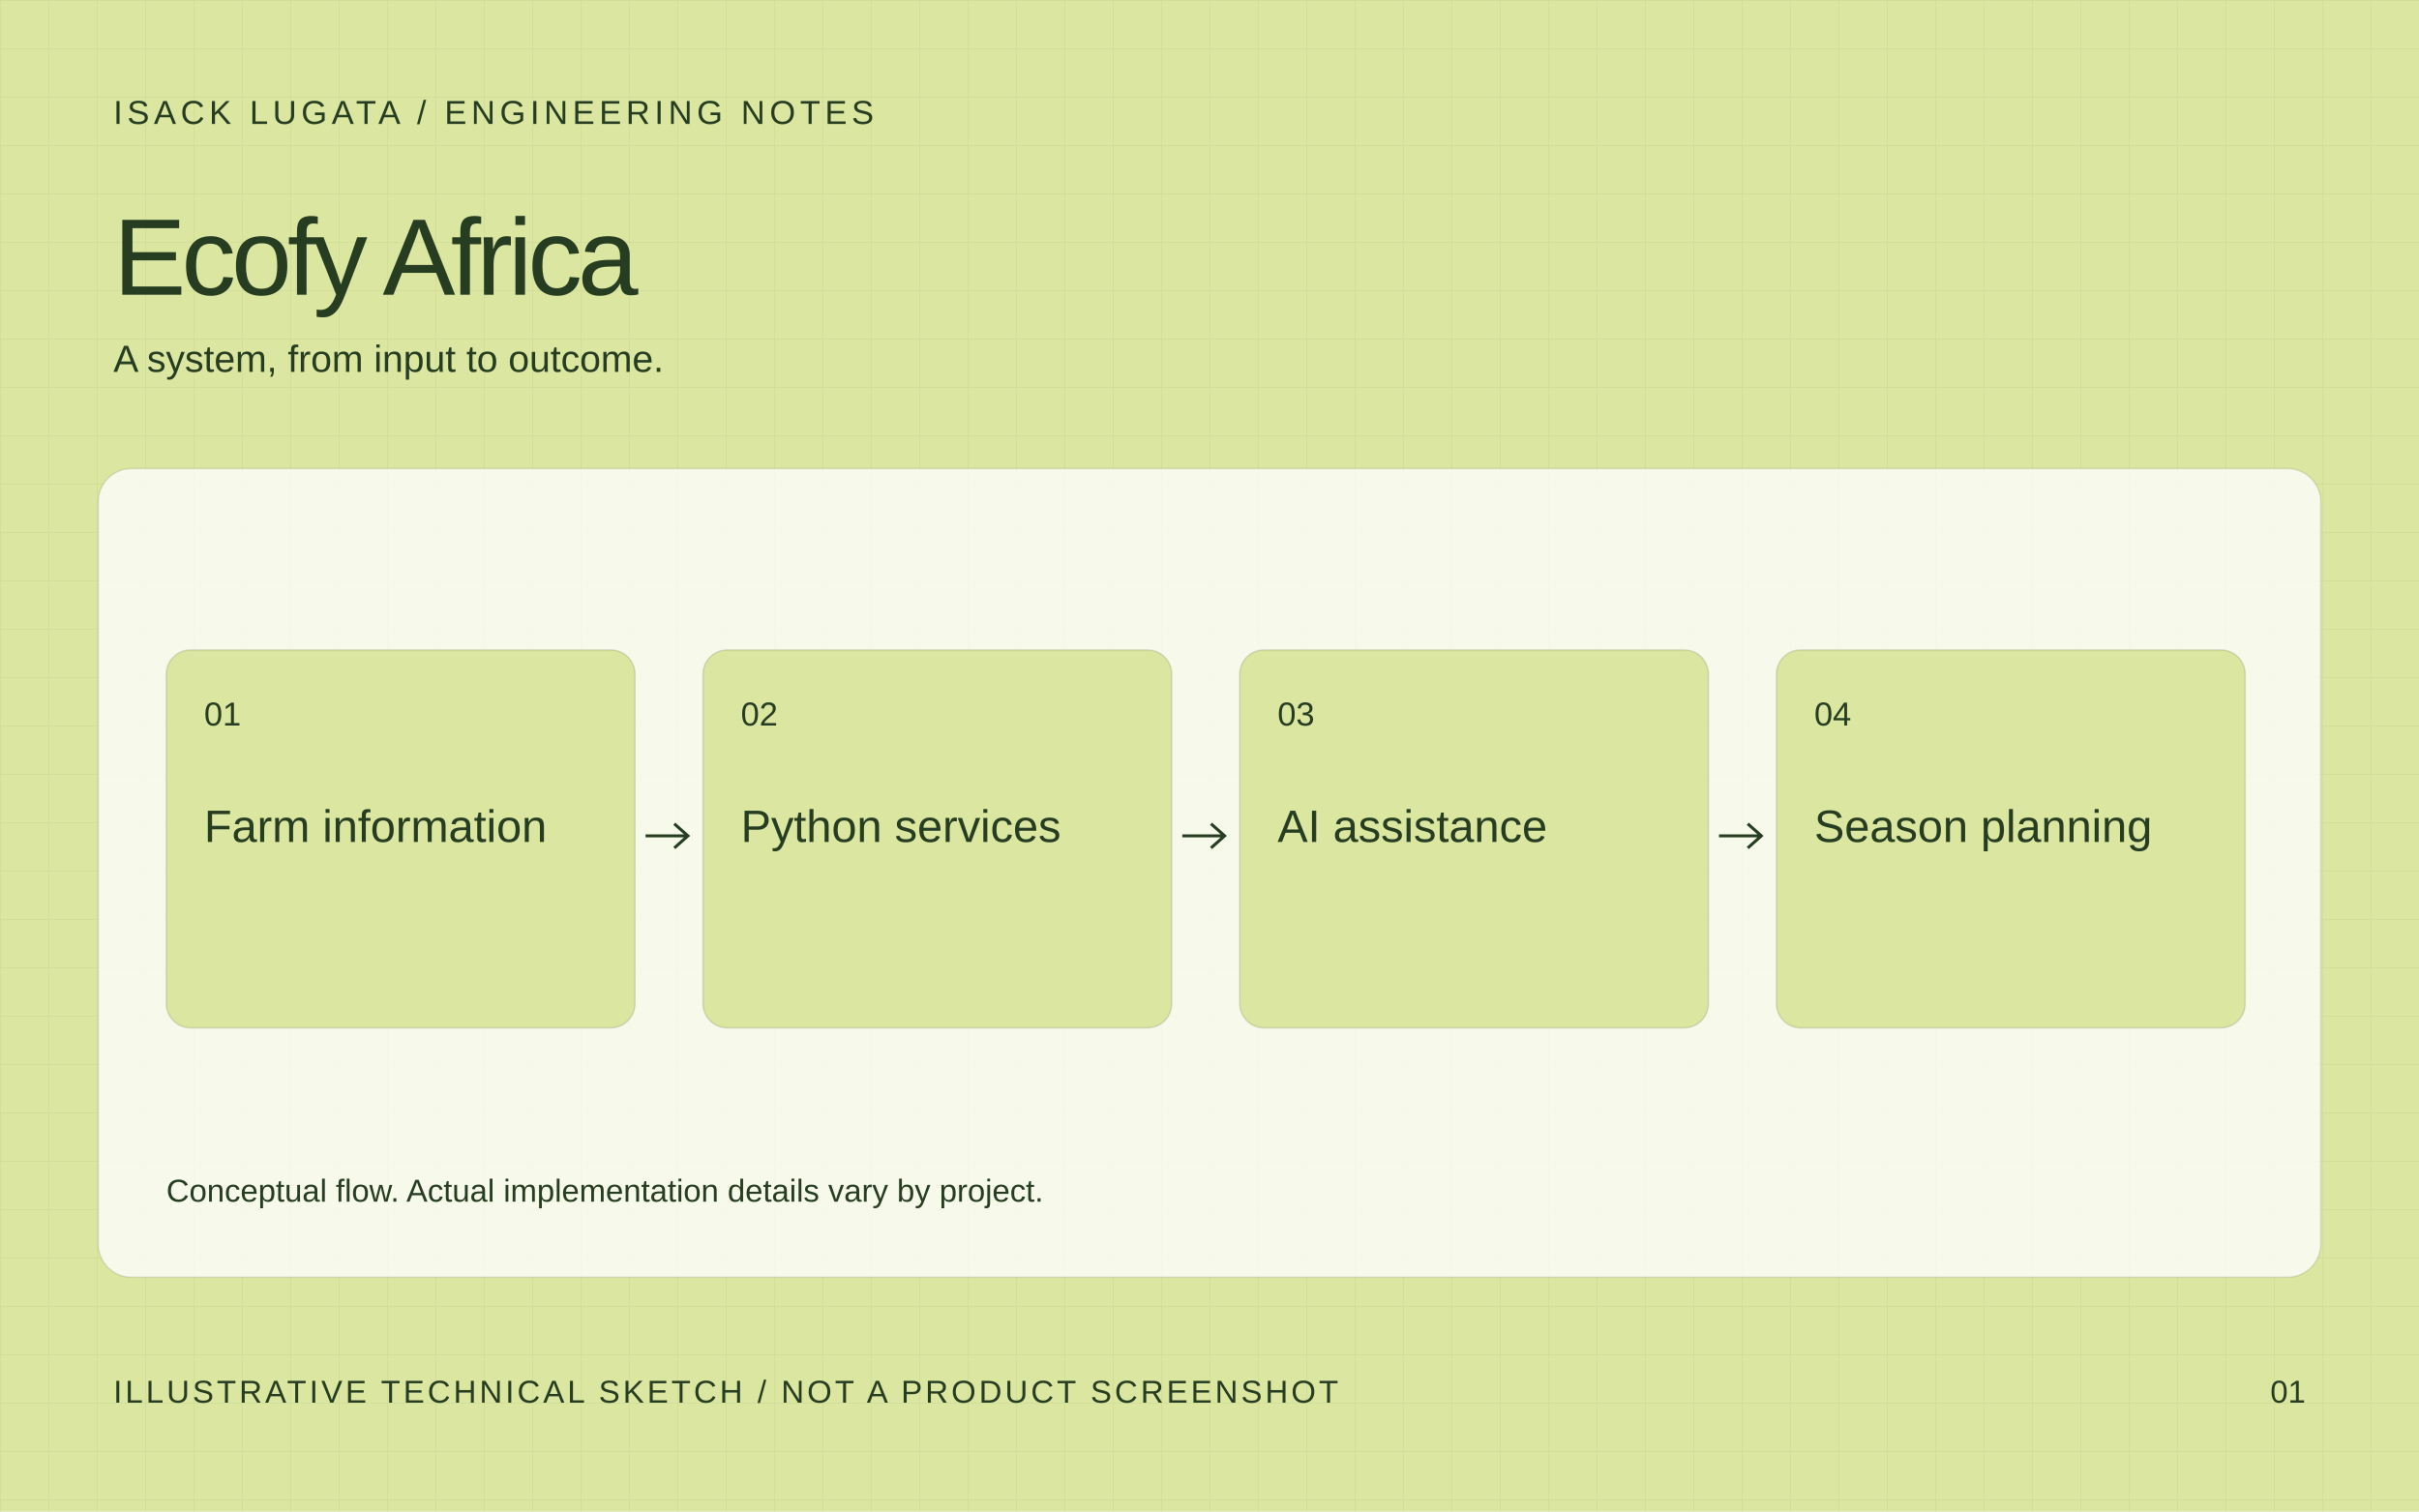
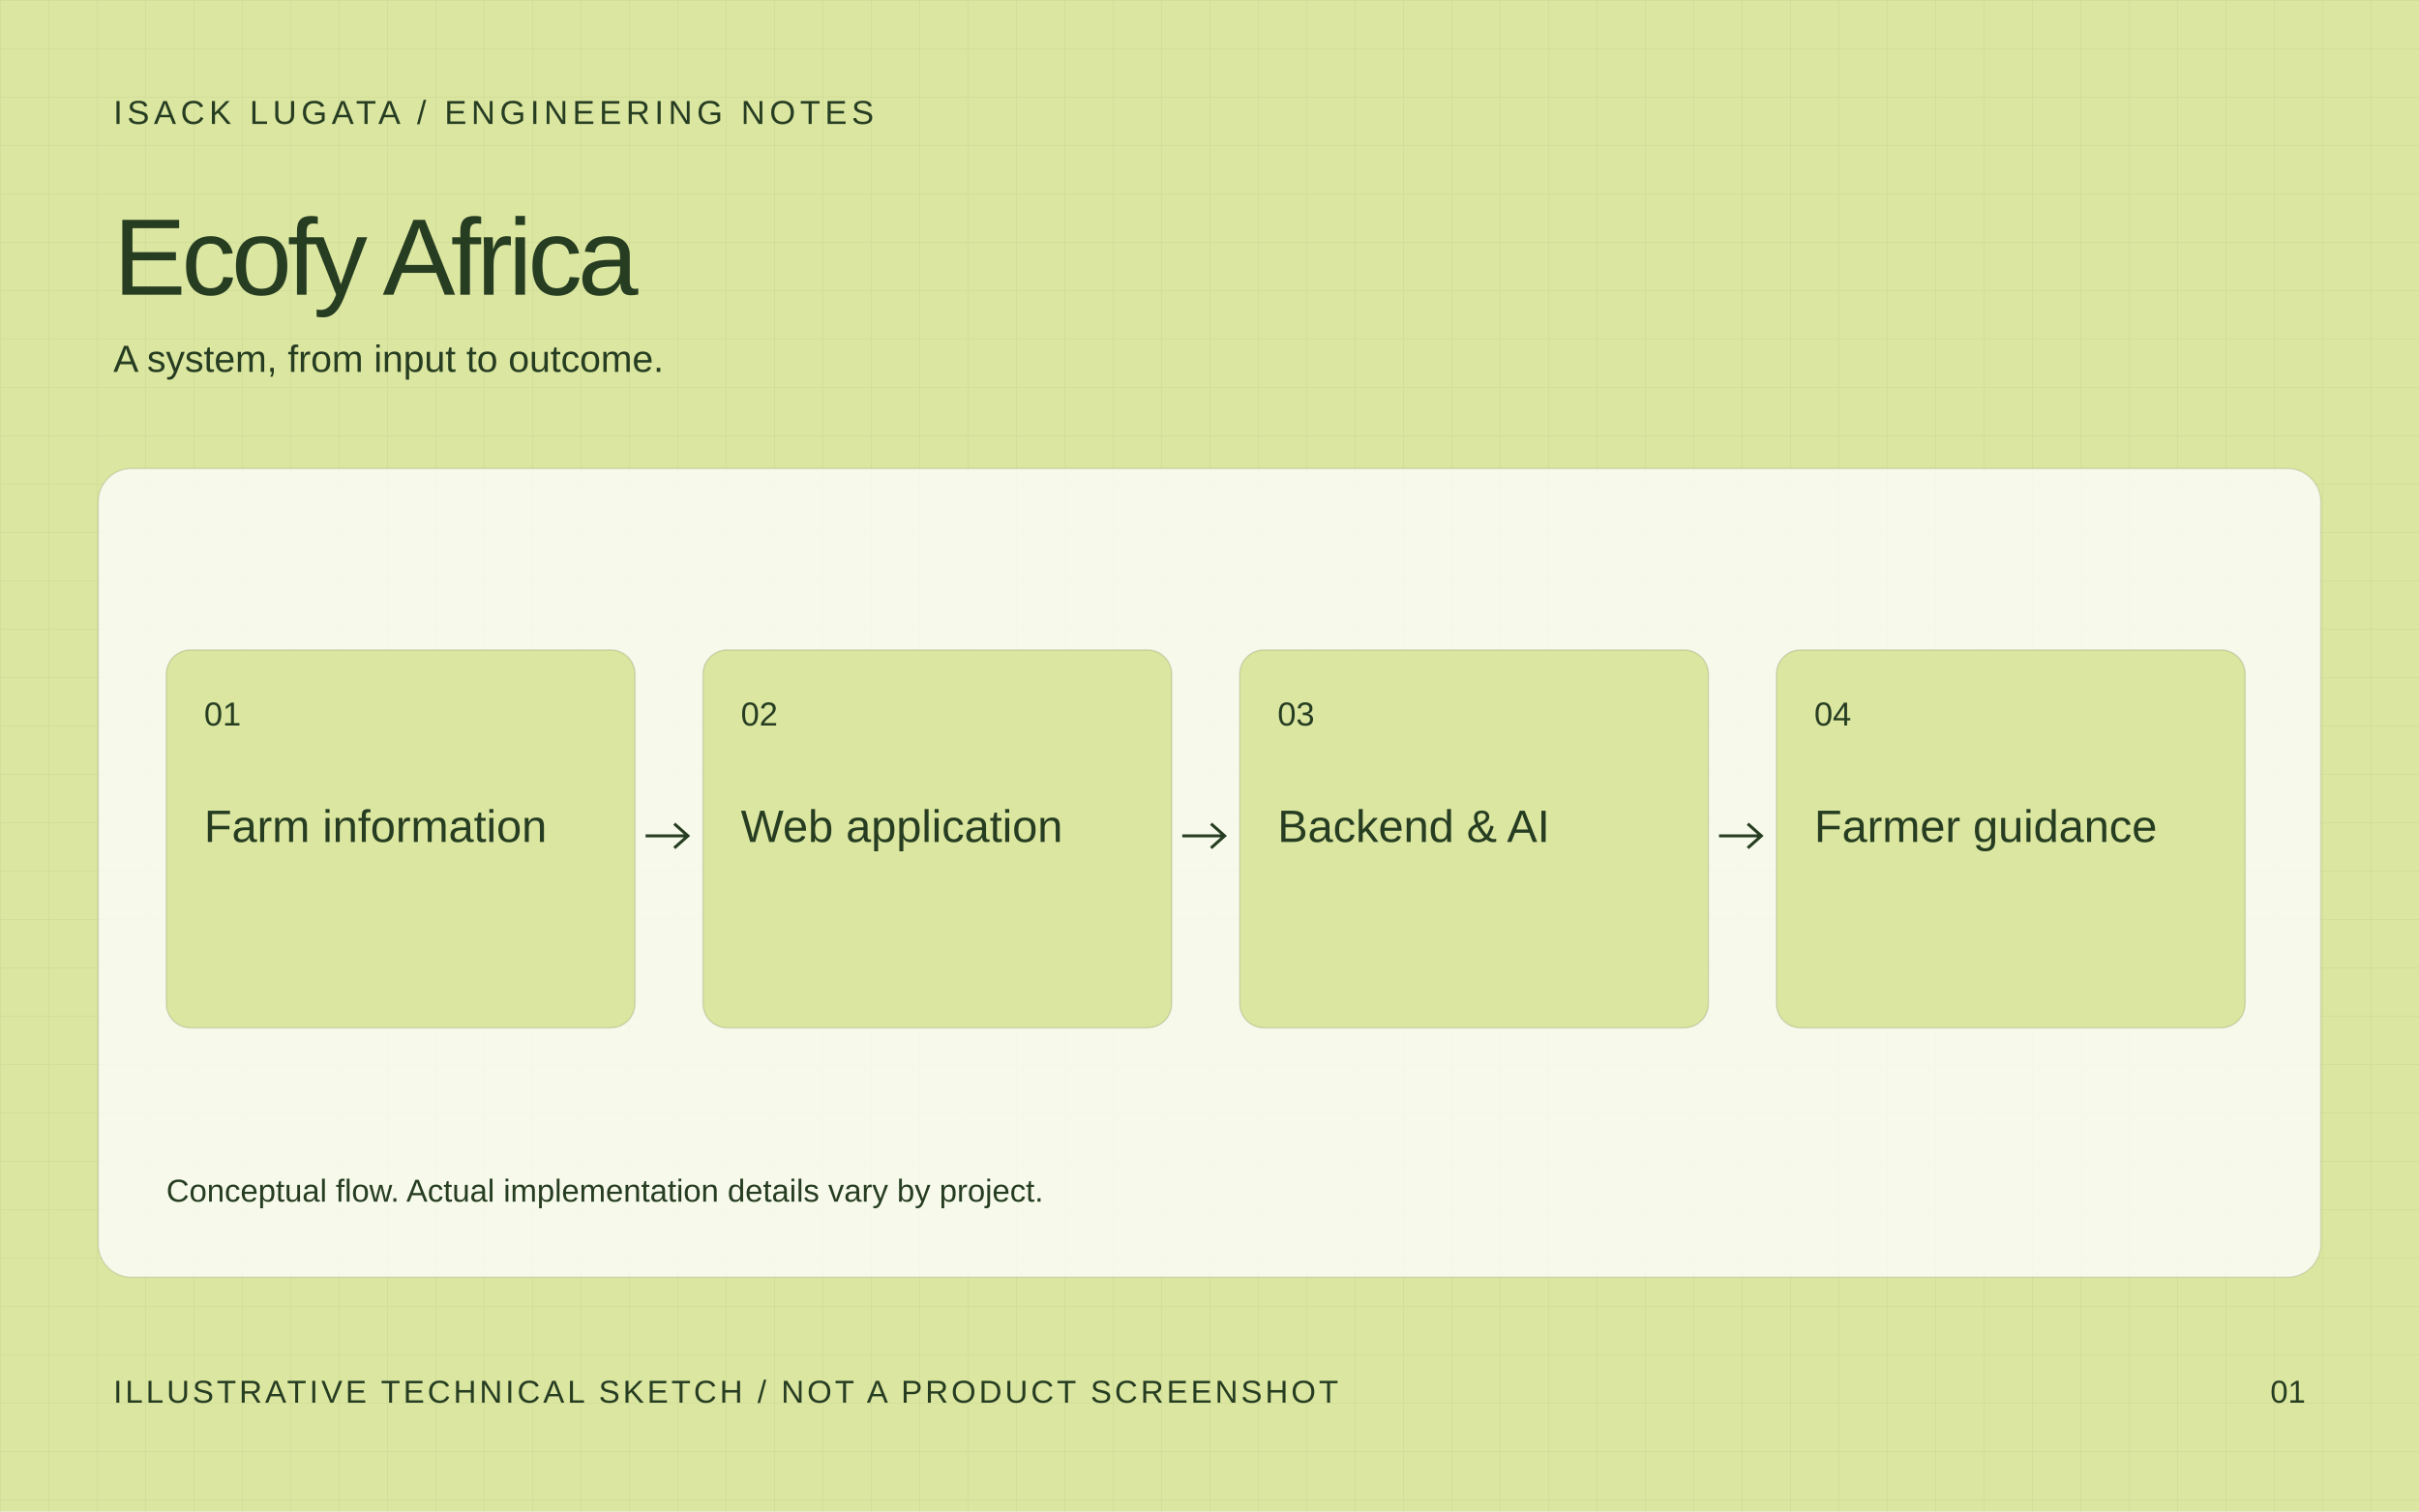
<svg xmlns="http://www.w3.org/2000/svg" width="1600" height="1000" viewBox="0 0 1600 1000" font-family="Arial, Helvetica, sans-serif">
  <rect width="1600" height="1000" fill="#dbe6a0" />
  <defs>
    <pattern id="grid" width="32" height="32" patternUnits="userSpaceOnUse">
      <path d="M 32 0 L 0 0 0 32" fill="none" stroke="#000" opacity=".05" />
    </pattern>
  </defs>
  <rect width="1600" height="1000" fill="url(#grid)" />
  <text x="75" y="82" font-size="22" fill="#263d22" letter-spacing="3">ISACK LUGATA / ENGINEERING NOTES</text>
  <text x="75" y="195" font-size="72" fill="#263d22" letter-spacing="-3">Ecofy Africa</text>
  <text x="75" y="246" font-size="25" fill="#263d22">A system, from input to outcome.</text>
  <rect x="65" y="310" width="1470" height="535" rx="22" fill="#fff" fill-opacity=".78" stroke="#000" stroke-opacity=".10" />
  <rect x="110" y="430" width="310" height="250" rx="16" fill="#dbe6a0" stroke="#263d22" stroke-opacity=".15" />
  <text x="135" y="480" font-size="22" fill="#263d22">01</text>
  <text x="135" y="557" font-size="30" fill="#263d22" font-weight="500">Farm information</text>
  <path d="M427 553 h28 m-9 -8 9 8 -9 8" fill="none" stroke="#263d22" stroke-width="2" />
  <rect x="465" y="430" width="310" height="250" rx="16" fill="#dbe6a0" stroke="#263d22" stroke-opacity=".15" />
  <text x="490" y="480" font-size="22" fill="#263d22">02</text>
-   <text x="490" y="557" font-size="30" fill="#263d22" font-weight="500">Python services</text>
+   <text x="490" y="557" font-size="30" fill="#263d22" font-weight="500">Web application</text>
  <path d="M782 553 h28 m-9 -8 9 8 -9 8" fill="none" stroke="#263d22" stroke-width="2" />
  <rect x="820" y="430" width="310" height="250" rx="16" fill="#dbe6a0" stroke="#263d22" stroke-opacity=".15" />
  <text x="845" y="480" font-size="22" fill="#263d22">03</text>
-   <text x="845" y="557" font-size="30" fill="#263d22" font-weight="500">AI assistance</text>
+   <text x="845" y="557" font-size="30" fill="#263d22" font-weight="500">Backend &amp; AI</text>
  <path d="M1137 553 h28 m-9 -8 9 8 -9 8" fill="none" stroke="#263d22" stroke-width="2" />
  <rect x="1175" y="430" width="310" height="250" rx="16" fill="#dbe6a0" stroke="#263d22" stroke-opacity=".15" />
  <text x="1200" y="480" font-size="22" fill="#263d22">04</text>
-   <text x="1200" y="557" font-size="30" fill="#263d22" font-weight="500">Season planning</text>
+   <text x="1200" y="557" font-size="30" fill="#263d22" font-weight="500">Farmer guidance</text>
  <text x="110" y="795" font-size="21" fill="#263d22">Conceptual flow. Actual implementation details vary by project.</text>
  <text x="75" y="928" font-size="21" fill="#263d22" letter-spacing="2">ILLUSTRATIVE TECHNICAL SKETCH / NOT A PRODUCT SCREENSHOT</text>
  <text x="1525" y="928" font-size="21" fill="#263d22" text-anchor="end">01</text>
</svg>
